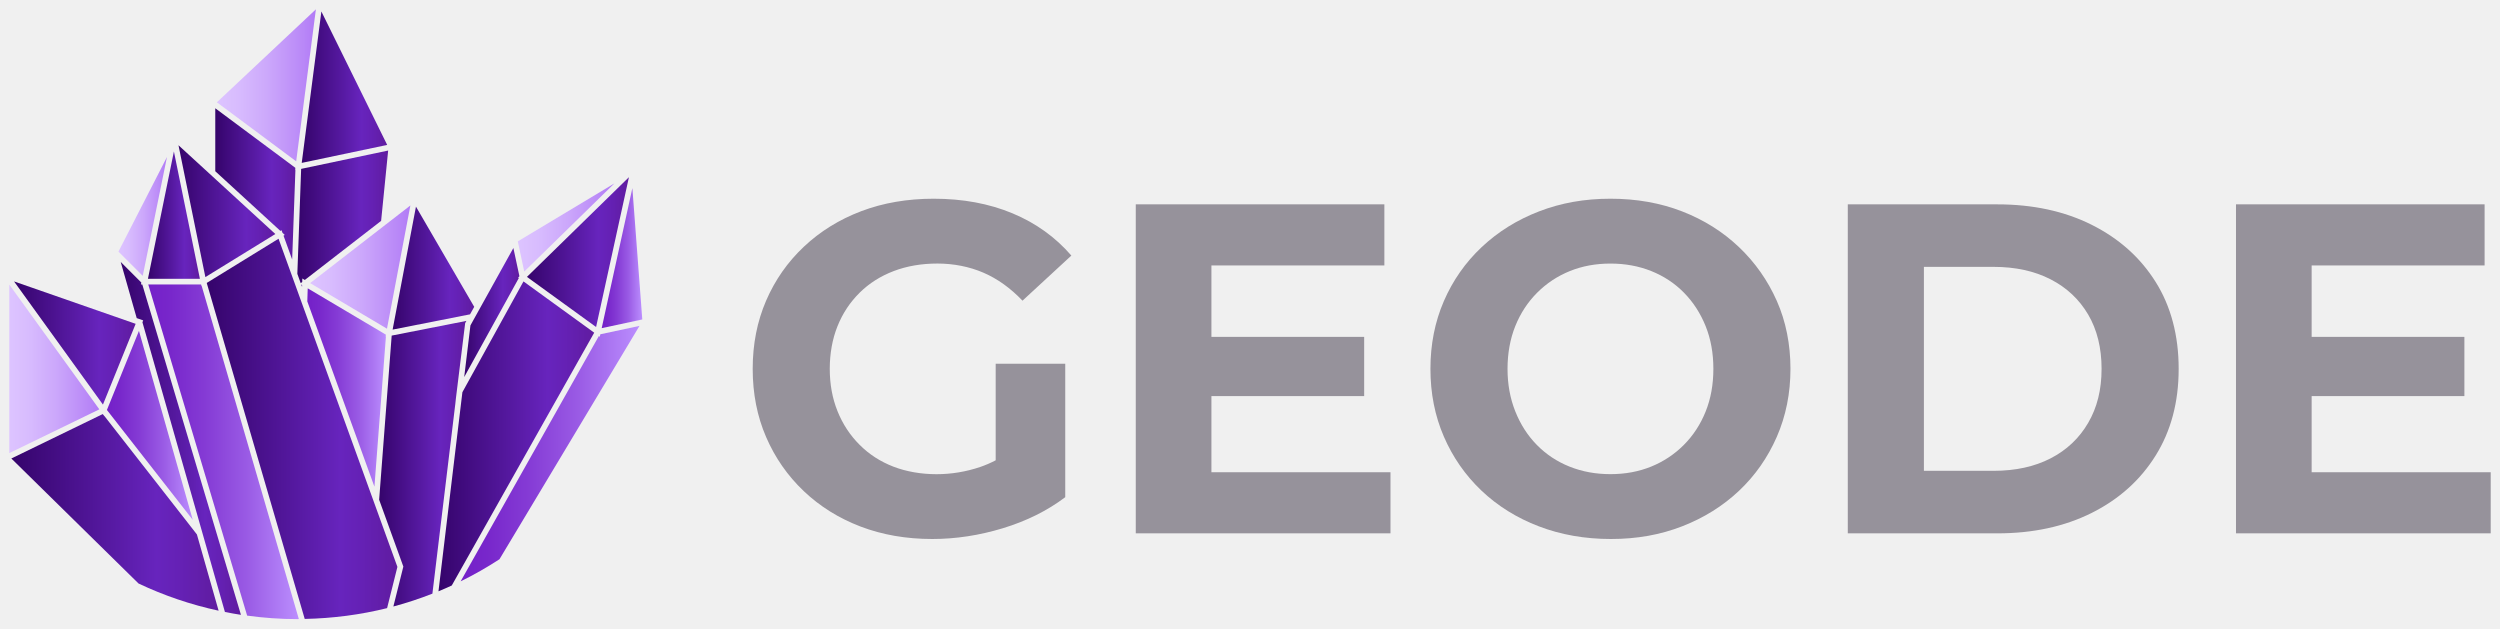
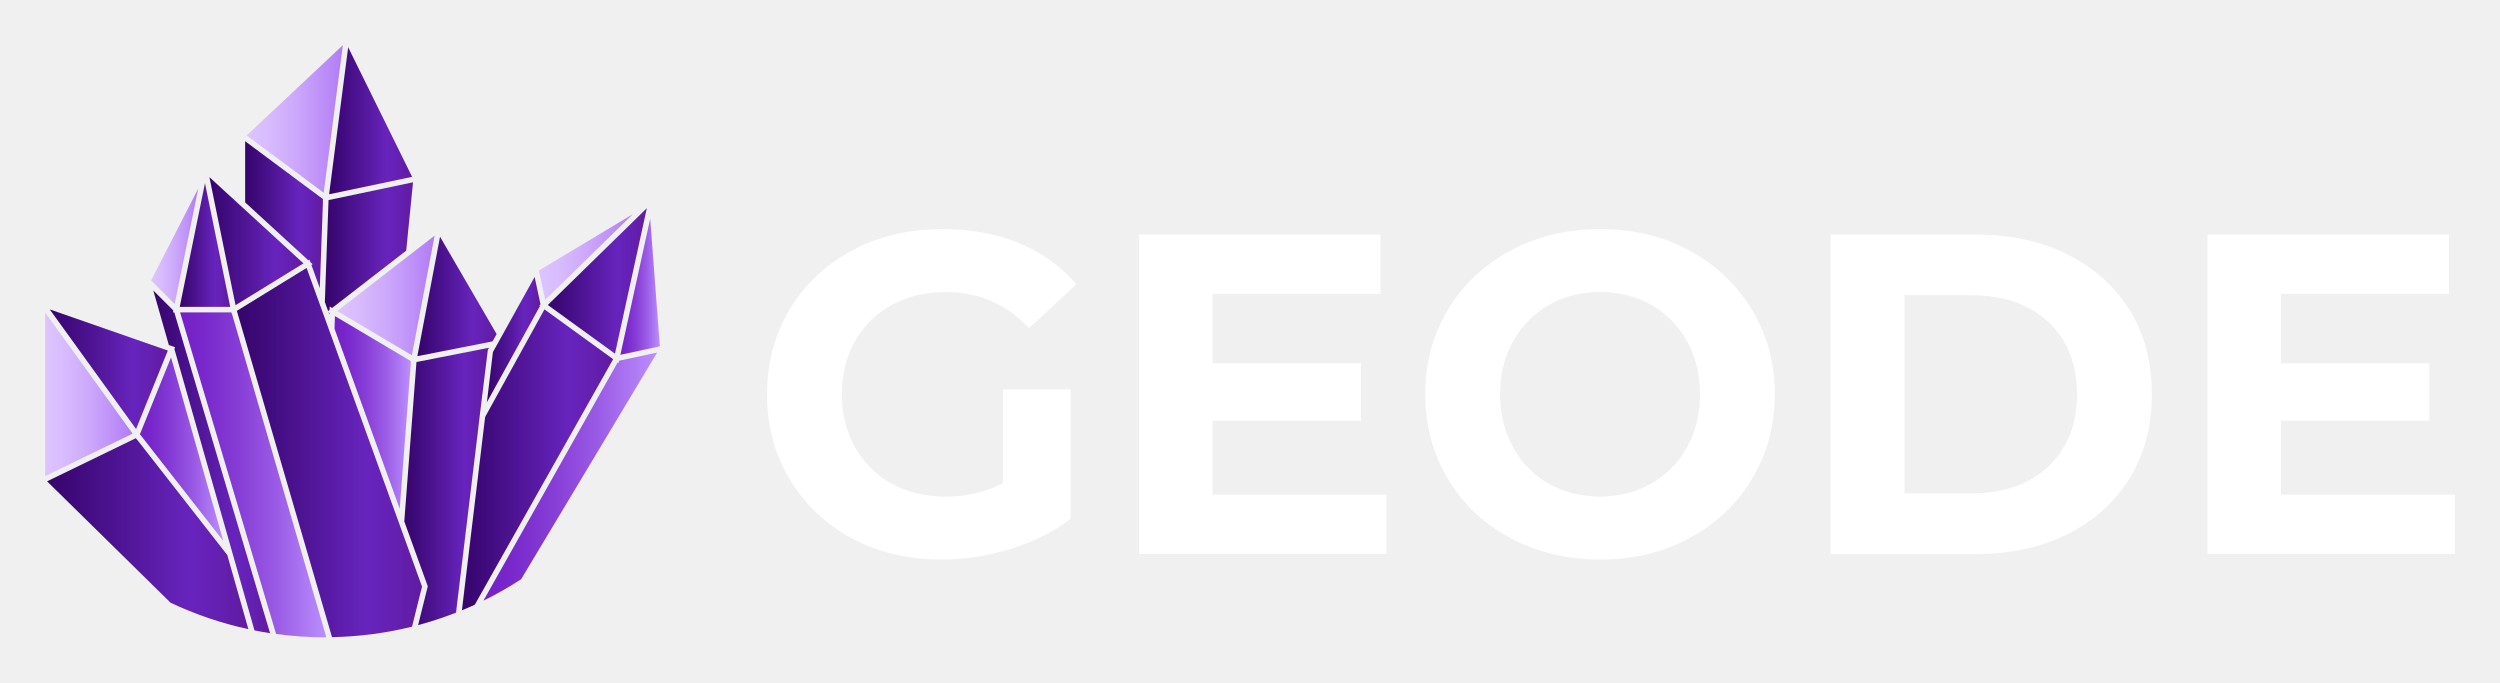
- <svg xmlns="http://www.w3.org/2000/svg" xmlns:xlink="http://www.w3.org/1999/xlink" id="Capa_1" viewBox="211.64 342.70 1076.30 270.54">
+ <svg xmlns="http://www.w3.org/2000/svg" xmlns:xlink="http://www.w3.org/1999/xlink" id="Layer_2" viewBox="-20 -20 1108.3 302.54">
  <defs>
-     <style>.cls-1{fill:#96929b;}.cls-2{fill:url(#linear-gradient-8);}.cls-3{fill:url(#linear-gradient-7);}.cls-4{fill:url(#linear-gradient-5);}.cls-5{fill:url(#linear-gradient-6);}.cls-6{fill:url(#linear-gradient-9);}.cls-7{fill:url(#linear-gradient-4);}.cls-8{fill:url(#linear-gradient-3);}.cls-9{fill:url(#linear-gradient-2);}.cls-10{fill:url(#linear-gradient);}.cls-11{fill:url(#linear-gradient-10);}.cls-12{fill:url(#linear-gradient-11);}.cls-13{fill:url(#linear-gradient-12);}.cls-14{fill:url(#linear-gradient-13);}.cls-15{fill:url(#linear-gradient-19);}.cls-16{fill:url(#linear-gradient-14);}.cls-17{fill:url(#linear-gradient-21);}.cls-18{fill:url(#linear-gradient-20);}.cls-19{fill:url(#linear-gradient-22);}.cls-20{fill:url(#linear-gradient-23);}.cls-21{fill:url(#linear-gradient-25);}.cls-22{fill:url(#linear-gradient-15);}.cls-23{fill:url(#linear-gradient-16);}.cls-24{fill:url(#linear-gradient-17);}.cls-25{fill:url(#linear-gradient-18);}.cls-26{fill:url(#linear-gradient-24);}</style>
-     <linearGradient id="linear-gradient" x1="304.32" y1="421.86" x2="338.82" y2="421.86" gradientUnits="userSpaceOnUse">
+     <style>.cls-1{fill:#ffffff;}.cls-2{fill:url(#linear-gradient-8);}.cls-3{fill:url(#linear-gradient-7);}.cls-4{fill:url(#linear-gradient-5);}.cls-5{fill:url(#linear-gradient-6);}.cls-6{fill:url(#linear-gradient-9);}.cls-7{fill:url(#linear-gradient-4);}.cls-8{fill:url(#linear-gradient-3);}.cls-9{fill:url(#linear-gradient-2);}.cls-10{fill:url(#linear-gradient);}.cls-11{fill:url(#linear-gradient-10);}.cls-12{fill:url(#linear-gradient-11);}.cls-13{fill:url(#linear-gradient-12);}.cls-14{fill:url(#linear-gradient-13);}.cls-15{fill:url(#linear-gradient-19);}.cls-16{fill:url(#linear-gradient-14);}.cls-17{fill:url(#linear-gradient-21);}.cls-18{fill:url(#linear-gradient-20);}.cls-19{fill:url(#linear-gradient-22);}.cls-20{fill:url(#linear-gradient-23);}.cls-21{fill:url(#linear-gradient-25);}.cls-22{fill:url(#linear-gradient-15);}.cls-23{fill:url(#linear-gradient-16);}.cls-24{fill:url(#linear-gradient-17);}.cls-25{fill:url(#linear-gradient-18);}.cls-26{fill:url(#linear-gradient-24);}</style>
+     <linearGradient id="linear-gradient" x1="88.68" y1="75.17" x2="123.17" y2="75.17" gradientUnits="userSpaceOnUse">
      <stop offset="0" stop-color="#35046b" />
      <stop offset=".47" stop-color="#5619a1" />
      <stop offset=".7" stop-color="#6724bd" />
      <stop offset=".81" stop-color="#6521b5" />
      <stop offset=".99" stop-color="#601ca1" />
      <stop offset="1" stop-color="#601ca0" />
    </linearGradient>
-     <linearGradient id="linear-gradient-2" x1="305" y1="379.43" x2="347.64" y2="379.43" gradientUnits="userSpaceOnUse">
+     <linearGradient id="linear-gradient-2" x1="89.36" y1="32.73" x2="132" y2="32.73" gradientUnits="userSpaceOnUse">
      <stop offset="0" stop-color="#ddc4ff" />
      <stop offset=".21" stop-color="#d8bcfe" />
      <stop offset=".51" stop-color="#cca8fb" />
      <stop offset=".87" stop-color="#b988f7" />
      <stop offset="1" stop-color="#b17bf6" />
    </linearGradient>
-     <linearGradient id="linear-gradient-3" x1="341.54" y1="380.24" x2="378.33" y2="380.24" xlink:href="#linear-gradient" />
-     <linearGradient id="linear-gradient-4" x1="339.65" y1="436.06" x2="378.75" y2="436.06" xlink:href="#linear-gradient" />
-     <linearGradient id="linear-gradient-5" x1="341.3" y1="465.68" x2="341.71" y2="465.68" xlink:href="#linear-gradient" />
-     <linearGradient id="linear-gradient-6" x1="343.94" y1="509.53" x2="377.78" y2="509.53" gradientUnits="userSpaceOnUse">
+     <linearGradient id="linear-gradient-3" x1="125.9" y1="33.54" x2="162.69" y2="33.54" xlink:href="#linear-gradient" />
+     <linearGradient id="linear-gradient-4" x1="124.01" y1="89.36" x2="163.1" y2="89.36" xlink:href="#linear-gradient" />
+     <linearGradient id="linear-gradient-5" x1="125.66" y1="118.99" x2="126.07" y2="118.99" xlink:href="#linear-gradient" />
+     <linearGradient id="linear-gradient-6" x1="128.3" y1="162.83" x2="162.13" y2="162.83" gradientUnits="userSpaceOnUse">
      <stop offset="0" stop-color="#7420c8" />
      <stop offset=".15" stop-color="#7827cb" />
      <stop offset=".38" stop-color="#853bd5" />
      <stop offset=".66" stop-color="#9a5be5" />
      <stop offset=".96" stop-color="#b788fb" />
      <stop offset="1" stop-color="#bc8fff" />
    </linearGradient>
-     <linearGradient id="linear-gradient-7" x1="345.14" y1="457.68" x2="388.32" y2="457.68" xlink:href="#linear-gradient-2" />
-     <linearGradient id="linear-gradient-8" x1="380.67" y1="458.13" x2="415.8" y2="458.13" xlink:href="#linear-gradient" />
-     <linearGradient id="linear-gradient-9" x1="374.88" y1="542.33" x2="412.44" y2="542.33" xlink:href="#linear-gradient" />
-     <linearGradient id="linear-gradient-10" x1="300.65" y1="527.32" x2="382.74" y2="527.32" xlink:href="#linear-gradient" />
-     <linearGradient id="linear-gradient-11" x1="275.47" y1="537.21" x2="340.3" y2="537.21" xlink:href="#linear-gradient-6" />
-     <linearGradient id="linear-gradient-12" x1="263.61" y1="531.44" x2="315.38" y2="531.44" xlink:href="#linear-gradient" />
-     <linearGradient id="linear-gradient-13" x1="288.48" y1="433.61" x2="330.18" y2="433.61" xlink:href="#linear-gradient" />
-     <linearGradient id="linear-gradient-14" x1="275.33" y1="435.32" x2="297.7" y2="435.32" xlink:href="#linear-gradient" />
-     <linearGradient id="linear-gradient-15" x1="262.63" y1="435.88" x2="283.52" y2="435.88" xlink:href="#linear-gradient-2" />
-     <linearGradient id="linear-gradient-16" x1="400.41" y1="530.56" x2="467.46" y2="530.56" xlink:href="#linear-gradient" />
-     <linearGradient id="linear-gradient-17" x1="411.49" y1="477.26" x2="435.26" y2="477.26" xlink:href="#linear-gradient" />
-     <linearGradient id="linear-gradient-18" x1="409.95" y1="537.99" x2="486.96" y2="537.99" xlink:href="#linear-gradient-6" />
-     <linearGradient id="linear-gradient-19" x1="470.68" y1="453.83" x2="488.16" y2="453.83" xlink:href="#linear-gradient-6" />
-     <linearGradient id="linear-gradient-20" x1="438.5" y1="451.23" x2="482.41" y2="451.23" xlink:href="#linear-gradient" />
-     <linearGradient id="linear-gradient-21" x1="434.56" y1="440.64" x2="476.14" y2="440.64" xlink:href="#linear-gradient-2" />
-     <linearGradient id="linear-gradient-22" x1="257.67" y1="525.82" x2="294.63" y2="525.82" xlink:href="#linear-gradient-6" />
-     <linearGradient id="linear-gradient-23" x1="216.52" y1="563.28" x2="305.76" y2="563.28" xlink:href="#linear-gradient" />
-     <linearGradient id="linear-gradient-24" x1="215.64" y1="501.49" x2="254.41" y2="501.49" xlink:href="#linear-gradient-2" />
-     <linearGradient id="linear-gradient-25" x1="217.69" y1="490.37" x2="270.04" y2="490.37" xlink:href="#linear-gradient" />
+     <linearGradient id="linear-gradient-7" x1="129.5" y1="110.98" x2="172.68" y2="110.98" xlink:href="#linear-gradient-2" />
+     <linearGradient id="linear-gradient-8" x1="165.02" y1="111.43" x2="200.16" y2="111.43" xlink:href="#linear-gradient" />
+     <linearGradient id="linear-gradient-9" x1="159.23" y1="195.63" x2="196.8" y2="195.63" xlink:href="#linear-gradient" />
+     <linearGradient id="linear-gradient-10" x1="85.01" y1="180.62" x2="167.09" y2="180.62" xlink:href="#linear-gradient" />
+     <linearGradient id="linear-gradient-11" x1="59.83" y1="190.51" x2="124.65" y2="190.51" xlink:href="#linear-gradient-6" />
+     <linearGradient id="linear-gradient-12" x1="47.96" y1="184.74" x2="99.73" y2="184.74" xlink:href="#linear-gradient" />
+     <linearGradient id="linear-gradient-13" x1="72.83" y1="86.91" x2="114.53" y2="86.91" xlink:href="#linear-gradient" />
+     <linearGradient id="linear-gradient-14" x1="59.68" y1="88.62" x2="82.06" y2="88.62" xlink:href="#linear-gradient" />
+     <linearGradient id="linear-gradient-15" x1="46.99" y1="89.18" x2="67.88" y2="89.18" xlink:href="#linear-gradient-2" />
+     <linearGradient id="linear-gradient-16" x1="184.77" y1="183.86" x2="251.82" y2="183.86" xlink:href="#linear-gradient" />
+     <linearGradient id="linear-gradient-17" x1="195.85" y1="130.56" x2="219.62" y2="130.56" xlink:href="#linear-gradient" />
+     <linearGradient id="linear-gradient-18" x1="194.31" y1="191.29" x2="271.31" y2="191.29" xlink:href="#linear-gradient-6" />
+     <linearGradient id="linear-gradient-19" x1="255.03" y1="107.13" x2="272.52" y2="107.13" xlink:href="#linear-gradient-6" />
+     <linearGradient id="linear-gradient-20" x1="222.86" y1="104.53" x2="266.76" y2="104.53" xlink:href="#linear-gradient" />
+     <linearGradient id="linear-gradient-21" x1="218.91" y1="93.94" x2="260.5" y2="93.94" xlink:href="#linear-gradient-2" />
+     <linearGradient id="linear-gradient-22" x1="42.03" y1="179.13" x2="78.98" y2="179.13" xlink:href="#linear-gradient-6" />
+     <linearGradient id="linear-gradient-23" x1=".87" y1="216.58" x2="90.11" y2="216.58" xlink:href="#linear-gradient" />
+     <linearGradient id="linear-gradient-24" x1="0" y1="154.79" x2="38.77" y2="154.79" xlink:href="#linear-gradient-2" />
+     <linearGradient id="linear-gradient-25" x1="2.05" y1="143.67" x2="54.4" y2="143.67" xlink:href="#linear-gradient" />
  </defs>
-   <path class="cls-1" d="M581.73,468.71c4.11-4.05,9-7.15,14.67-9.31,5.67-2.16,11.94-3.24,18.82-3.24s13.76,1.32,19.83,3.95,11.67,6.65,16.79,12.04l21.04-19.42c-6.88-7.96-15.35-14.03-25.39-18.21-10.05-4.18-21.35-6.27-33.89-6.27-11.33,0-21.72,1.79-31.16,5.36-9.44,3.58-17.67,8.67-24.69,15.28-7.02,6.61-12.45,14.37-16.29,23.27-3.84,8.9-5.77,18.68-5.77,29.34s1.92,20.44,5.77,29.34c3.84,8.9,9.24,16.66,16.19,23.27,6.95,6.61,15.11,11.7,24.48,15.28,9.37,3.57,19.66,5.36,30.86,5.36,10.12,0,20.27-1.55,30.45-4.65,10.18-3.1,19.12-7.55,26.81-13.35v-57.46h-29.95v41.58c-2.17,1.13-4.36,2.08-6.58,2.84-6.14,2.09-12.45,3.14-18.92,3.14s-12.92-1.08-18.51-3.24c-5.6-2.16-10.46-5.29-14.57-9.41-4.12-4.11-7.29-8.94-9.51-14.47-2.23-5.53-3.34-11.6-3.34-18.21s1.11-12.88,3.34-18.41c2.22-5.53,5.39-10.32,9.51-14.37Z" />
-   <polygon class="cls-1" points="733.18 513.23 798.94 513.23 798.94 487.73 733.18 487.73 733.18 456.98 807.64 456.98 807.64 430.67 700.61 430.67 700.61 572.31 810.27 572.31 810.27 546.01 733.18 546.01 733.18 513.23" />
-   <path class="cls-1" d="M960.31,449.09c-6.95-6.61-15.11-11.74-24.48-15.38-9.38-3.64-19.66-5.46-30.86-5.46s-21.32,1.82-30.75,5.46c-9.44,3.64-17.67,8.77-24.69,15.38-7.02,6.61-12.44,14.37-16.29,23.27-3.85,8.9-5.77,18.62-5.77,29.14s1.92,20.23,5.77,29.14c3.85,8.9,9.24,16.66,16.19,23.27,6.95,6.61,15.18,11.74,24.69,15.38,9.51,3.64,19.86,5.46,31.06,5.46s21.28-1.82,30.65-5.46c9.37-3.64,17.53-8.73,24.48-15.28,6.94-6.54,12.37-14.3,16.29-23.27,3.91-8.97,5.87-18.72,5.87-29.24s-1.96-20.4-5.87-29.24c-3.91-8.83-9.34-16.56-16.29-23.17ZM945.94,519.91c-2.23,5.53-5.36,10.32-9.41,14.37-4.05,4.05-8.74,7.15-14.06,9.31-5.33,2.16-11.16,3.24-17.5,3.24s-12.21-1.08-17.6-3.24c-5.39-2.16-10.08-5.26-14.06-9.31-3.98-4.05-7.08-8.87-9.31-14.47-2.23-5.6-3.34-11.7-3.34-18.31s1.11-12.88,3.34-18.41c2.23-5.53,5.36-10.32,9.41-14.37s8.73-7.15,14.06-9.31c5.33-2.16,11.16-3.24,17.5-3.24s12.21,1.08,17.6,3.24c5.39,2.16,10.08,5.26,14.06,9.31,3.98,4.05,7.08,8.84,9.31,14.37,2.23,5.53,3.34,11.67,3.34,18.41s-1.11,12.88-3.34,18.41Z" />
-   <path class="cls-1" d="M1112.16,439.48c-11.74-5.87-25.29-8.8-40.67-8.8h-64.34v141.64h64.34c15.38,0,28.94-2.93,40.67-8.8,11.74-5.87,20.91-14.09,27.52-24.69,6.61-10.59,9.92-23.03,9.92-37.33s-3.31-26.91-9.92-37.43c-6.61-10.52-15.78-18.72-27.52-24.58ZM1110.64,524.76c-3.85,6.61-9.24,11.7-16.19,15.28-6.95,3.58-15.14,5.36-24.58,5.36h-29.95v-87.81h29.95c9.44,0,17.63,1.79,24.58,5.36,6.95,3.57,12.34,8.63,16.19,15.17,3.84,6.55,5.77,14.34,5.77,23.37s-1.92,16.66-5.77,23.27Z" />
-   <polygon class="cls-1" points="1206.85 546.01 1206.85 513.23 1272.61 513.23 1272.61 487.73 1206.85 487.73 1206.85 456.98 1281.31 456.98 1281.31 430.67 1174.28 430.67 1174.28 572.31 1283.94 572.31 1283.94 546.01 1206.85 546.01" />
-   <polygon class="cls-10" points="332.35 442.11 332.85 441.81 333.26 442.94 334.23 443.84 333.7 444.17 337.42 454.42 338.82 415.91 338.74 415.92 338.79 414.95 304.32 389.31 304.32 416.42 332.35 442.11" />
-   <polygon class="cls-9" points="347.64 346.7 305 386.75 339.15 412.16 347.64 346.7" />
-   <polygon class="cls-8" points="378.33 405.09 350 347.64 341.54 412.83 378.33 405.09" />
-   <polygon class="cls-7" points="339.65 460.59 341.1 464.6 341.76 464.1 341.8 462.6 342.87 463.23 375.72 437.79 378.75 407.51 341.29 415.4 339.65 460.59" />
-   <polygon class="cls-4" points="341.71 465.4 341.3 465.16 341.69 466.21 341.71 465.4" />
-   <polygon class="cls-5" points="344.12 466.83 343.94 472.45 372.84 552.23 377.78 487.68 377.68 487.7 377.76 486.77 344.12 466.83" />
-   <polygon class="cls-3" points="378.24 484.21 388.32 431.15 345.14 464.58 378.24 484.21" />
-   <polygon class="cls-2" points="414 478.03 415.8 474.8 390.72 431.66 380.67 484.6 414 478.03" />
-   <path class="cls-6" d="M407.6,517.16l.31-2.91,3.99-32.43.54-.97-32.17,6.33-5.4,70.67,10.42,28.77-4.3,17.19c5.74-1.53,11.35-3.39,16.81-5.53l9.79-81.13h0Z" />
-   <path class="cls-11" d="M331.56,445.48l-30.92,19.03,42.19,144.65c12.2-.24,24.07-1.82,35.46-4.65l4.44-17.75-51.17-141.28Z" />
-   <path class="cls-12" d="M298.42,465.89l-.21-.71h-22.74l42.57,142.56c7.08.96,14.29,1.5,21.63,1.5.21,0,.42-.01.63-.02l-41.82-143.37-.06.04Z" />
-   <path class="cls-13" d="M272.32,465.18l.17-.83-8.88-8.88,6.89,24.19,2.79.97-.33.81,35.51,124.73c2.29.45,4.58.88,6.9,1.23l-42.47-142.22h-.59Z" />
-   <polygon class="cls-14" points="330.18 443.45 288.48 405.23 300.06 461.99 330.18 443.45" />
-   <polygon class="cls-16" points="297.7 462.73 286.51 407.91 275.33 462.73 297.7 462.73" />
-   <polygon class="cls-22" points="283.52 410.3 262.63 451.03 273.08 461.47 283.52 410.3" />
-   <path class="cls-23" d="M467.46,485.93l-30.45-22.07-26.3,47.69-10.3,85.72c1.93-.79,3.83-1.63,5.72-2.5l7.22-12.81,54.11-96.03Z" />
-   <polygon class="cls-24" points="411.49 505.04 435 462.41 434.7 462.18 435.26 461.64 432.66 449.48 414.17 482.8 411.49 505.04" />
-   <path class="cls-25" d="M469.86,487.67l-.4-.29-59.51,105.6c5.78-2.83,11.36-6.02,16.72-9.51l60.29-100.47-16.86,3.61-.23,1.06Z" />
-   <polygon class="cls-15" points="488.16 480.23 483.89 423.68 470.68 483.98 488.16 480.23" />
-   <polygon class="cls-18" points="468.27 483.48 482.41 418.98 438.5 461.91 468.27 483.48" />
-   <polygon class="cls-17" points="476.14 421.67 434.56 446.62 437.34 459.61 476.14 421.67" />
-   <polygon class="cls-19" points="271.46 485.15 270.96 486.39 257.67 519.2 294.63 566.5 271.46 485.15" />
-   <path class="cls-20" d="M293.4,568.92l-36.8-47.1-.02.04-.7-.9-39.36,19.13,54.76,53.82c10.87,5.15,22.42,9.1,34.48,11.71l-9.35-32.83-3.01-3.86Z" />
-   <polygon class="cls-26" points="215.64 465.22 215.64 537.77 254.41 518.93 215.64 465.22" />
-   <polygon class="cls-21" points="270.04 482.11 268.78 481.67 217.69 463.86 255.96 516.88 270.04 482.11" />
+   <g id="Capa_1">
+     <path class="cls-1" d="M366.09,122.02c4.11-4.05,9-7.15,14.67-9.31,5.67-2.16,11.94-3.24,18.82-3.24s13.76,1.32,19.83,3.95c6.07,2.63,11.67,6.65,16.79,12.04l21.04-19.42c-6.88-7.96-15.35-14.03-25.39-18.21-10.05-4.18-21.35-6.27-33.89-6.27-11.33,0-21.72,1.79-31.16,5.36-9.44,3.58-17.67,8.67-24.69,15.28-7.02,6.61-12.45,14.37-16.29,23.27-3.84,8.9-5.77,18.68-5.77,29.34s1.92,20.44,5.77,29.34c3.84,8.9,9.24,16.66,16.19,23.27,6.95,6.61,15.11,11.7,24.48,15.28,9.37,3.57,19.66,5.36,30.86,5.36,10.12,0,20.27-1.55,30.45-4.65,10.18-3.1,19.12-7.55,26.81-13.35v-57.46h-29.95v41.58c-2.17,1.13-4.36,2.08-6.58,2.84-6.14,2.09-12.45,3.14-18.92,3.14s-12.92-1.08-18.51-3.24c-5.6-2.16-10.46-5.29-14.57-9.41-4.12-4.11-7.29-8.94-9.51-14.47-2.23-5.53-3.34-11.6-3.34-18.21s1.11-12.88,3.34-18.41c2.22-5.53,5.39-10.32,9.51-14.37Z" />
+     <polygon class="cls-1" points="517.54 166.53 583.3 166.53 583.3 141.03 517.54 141.03 517.54 110.28 592 110.28 592 83.98 484.96 83.98 484.96 225.61 594.63 225.61 594.63 199.31 517.54 199.31 517.54 166.53" />
+     <path class="cls-1" d="M744.66,102.39c-6.95-6.61-15.11-11.74-24.48-15.38-9.38-3.64-19.66-5.46-30.86-5.46s-21.32,1.82-30.75,5.46c-9.44,3.64-17.67,8.77-24.69,15.38-7.02,6.61-12.44,14.37-16.29,23.27-3.85,8.9-5.77,18.62-5.77,29.14s1.92,20.23,5.77,29.14c3.85,8.9,9.24,16.66,16.19,23.27,6.95,6.61,15.18,11.74,24.69,15.38,9.51,3.64,19.86,5.46,31.06,5.46s21.28-1.82,30.65-5.46c9.37-3.64,17.53-8.73,24.48-15.28,6.94-6.54,12.37-14.3,16.29-23.27,3.91-8.97,5.87-18.72,5.87-29.24s-1.96-20.4-5.87-29.24-9.34-16.56-16.29-23.17ZM730.3,173.21c-2.23,5.53-5.36,10.32-9.41,14.37-4.05,4.05-8.74,7.15-14.06,9.31-5.33,2.16-11.16,3.24-17.5,3.24s-12.21-1.08-17.6-3.24c-5.39-2.16-10.08-5.26-14.06-9.31-3.98-4.05-7.08-8.87-9.31-14.47-2.23-5.6-3.34-11.7-3.34-18.31s1.11-12.88,3.34-18.41c2.23-5.53,5.36-10.32,9.41-14.37,4.05-4.05,8.73-7.15,14.06-9.31,5.33-2.16,11.16-3.24,17.5-3.24s12.21,1.08,17.6,3.24c5.39,2.16,10.08,5.26,14.06,9.31,3.98,4.05,7.08,8.84,9.31,14.37,2.23,5.53,3.34,11.67,3.34,18.41s-1.11,12.88-3.34,18.41Z" />
+     <path class="cls-1" d="M896.52,92.78c-11.74-5.87-25.29-8.8-40.67-8.8h-64.34v141.64h64.34c15.38,0,28.94-2.93,40.67-8.8,11.74-5.87,20.91-14.09,27.52-24.69,6.61-10.59,9.92-23.03,9.92-37.33s-3.31-26.91-9.92-37.43c-6.61-10.52-15.78-18.72-27.52-24.58ZM895,178.06c-3.85,6.61-9.24,11.7-16.19,15.28-6.95,3.58-15.14,5.36-24.58,5.36h-29.95v-87.81h29.95c9.44,0,17.63,1.79,24.58,5.36,6.95,3.57,12.34,8.63,16.19,15.17,3.84,6.55,5.77,14.34,5.77,23.37s-1.92,16.66-5.77,23.27Z" />
+     <polygon class="cls-1" points="991.21 199.31 991.21 166.53 1056.97 166.53 1056.97 141.03 991.21 141.03 991.21 110.28 1065.67 110.28 1065.67 83.98 958.63 83.98 958.63 225.61 1068.3 225.61 1068.3 199.31 991.21 199.31" />
+     <polygon class="cls-10" points="116.71 95.41 117.21 95.11 117.61 96.25 118.59 97.14 118.06 97.47 121.77 107.73 123.17 69.21 123.1 69.23 123.15 68.25 88.68 42.61 88.68 69.72 116.71 95.41" />
+     <polygon class="cls-9" points="132 0 89.36 40.05 123.51 65.46 132 0" />
+     <polygon class="cls-8" points="162.69 58.39 134.35 .94 125.9 66.13 162.69 58.39" />
+     <polygon class="cls-7" points="124.01 113.9 125.46 117.9 126.11 117.4 126.16 115.9 127.23 116.53 160.08 91.1 163.1 60.81 125.65 68.7 124.01 113.9" />
+     <polygon class="cls-4" points="126.07 118.7 125.66 118.46 126.04 119.51 126.07 118.7" />
+     <polygon class="cls-5" points="128.48 120.13 128.3 125.75 157.2 205.53 162.13 140.98 162.04 141 162.11 140.07 128.48 120.13" />
+     <polygon class="cls-3" points="162.6 137.51 172.68 84.45 129.5 117.88 162.6 137.51" />
+     <polygon class="cls-2" points="198.36 131.33 200.16 128.1 175.08 84.96 165.02 137.9 198.36 131.33" />
+     <path class="cls-6" d="M191.96,170.47l.31-2.91,3.99-32.43.54-.97-32.17,6.33-5.4,70.67,10.42,28.77-4.3,17.19c5.74-1.53,11.35-3.39,16.81-5.53l9.79-81.13h0Z" />
+     <path class="cls-11" d="M115.92,98.78l-30.92,19.03,42.19,144.65c12.2-.24,24.07-1.82,35.46-4.65l4.44-17.75-51.17-141.28Z" />
+     <path class="cls-12" d="M82.78,119.19l-.21-.71h-22.74l42.57,142.56c7.08.96,14.29,1.5,21.63,1.5.21,0,.42-.01.63-.02l-41.82-143.37-.06.04Z" />
+     <path class="cls-13" d="M56.67,118.48l.17-.83-8.88-8.88,6.89,24.19,2.79.97-.33.81,35.51,124.73c2.29.45,4.58.88,6.9,1.23L57.26,118.48h-.59Z" />
+     <polygon class="cls-14" points="114.53 96.76 72.83 58.53 84.42 115.29 114.53 96.76" />
+     <polygon class="cls-16" points="82.06 116.03 70.87 61.21 59.68 116.03 82.06 116.03" />
+     <polygon class="cls-22" points="67.88 63.6 46.99 104.33 57.43 114.77 67.88 63.6" />
+     <path class="cls-23" d="M251.82,139.23l-30.45-22.07-26.3,47.69-10.3,85.72c1.93-.79,3.83-1.63,5.72-2.5l7.22-12.81,54.11-96.03Z" />
+     <polygon class="cls-24" points="195.85 158.34 219.36 115.71 219.06 115.49 219.62 114.94 217.01 102.78 198.52 136.1 195.85 158.34" />
+     <path class="cls-25" d="M254.22,140.97l-.4-.29-59.51,105.6c5.78-2.83,11.36-6.02,16.72-9.51l60.29-100.47-16.86,3.61-.23,1.06Z" />
+     <polygon class="cls-15" points="272.52 133.53 268.25 76.98 255.03 137.28 272.52 133.53" />
+     <polygon class="cls-18" points="252.63 136.78 266.76 72.28 222.86 115.21 252.63 136.78" />
+     <polygon class="cls-17" points="260.5 74.97 218.91 99.92 221.69 112.91 260.5 74.97" />
+     <polygon class="cls-19" points="55.82 138.45 55.32 139.69 42.03 172.5 78.98 219.8 55.82 138.45" />
+     <path class="cls-20" d="M77.75,222.22l-36.8-47.1-.02.04-.7-.9L.87,193.38l54.76,53.82c10.87,5.15,22.42,9.1,34.48,11.71l-9.35-32.83-3.01-3.86Z" />
+     <polygon class="cls-26" points="0 118.52 0 191.07 38.77 172.23 0 118.52" />
+     <polygon class="cls-21" points="54.4 135.41 53.13 134.97 2.05 117.16 40.32 170.18 54.4 135.41" />
+   </g>
</svg>
